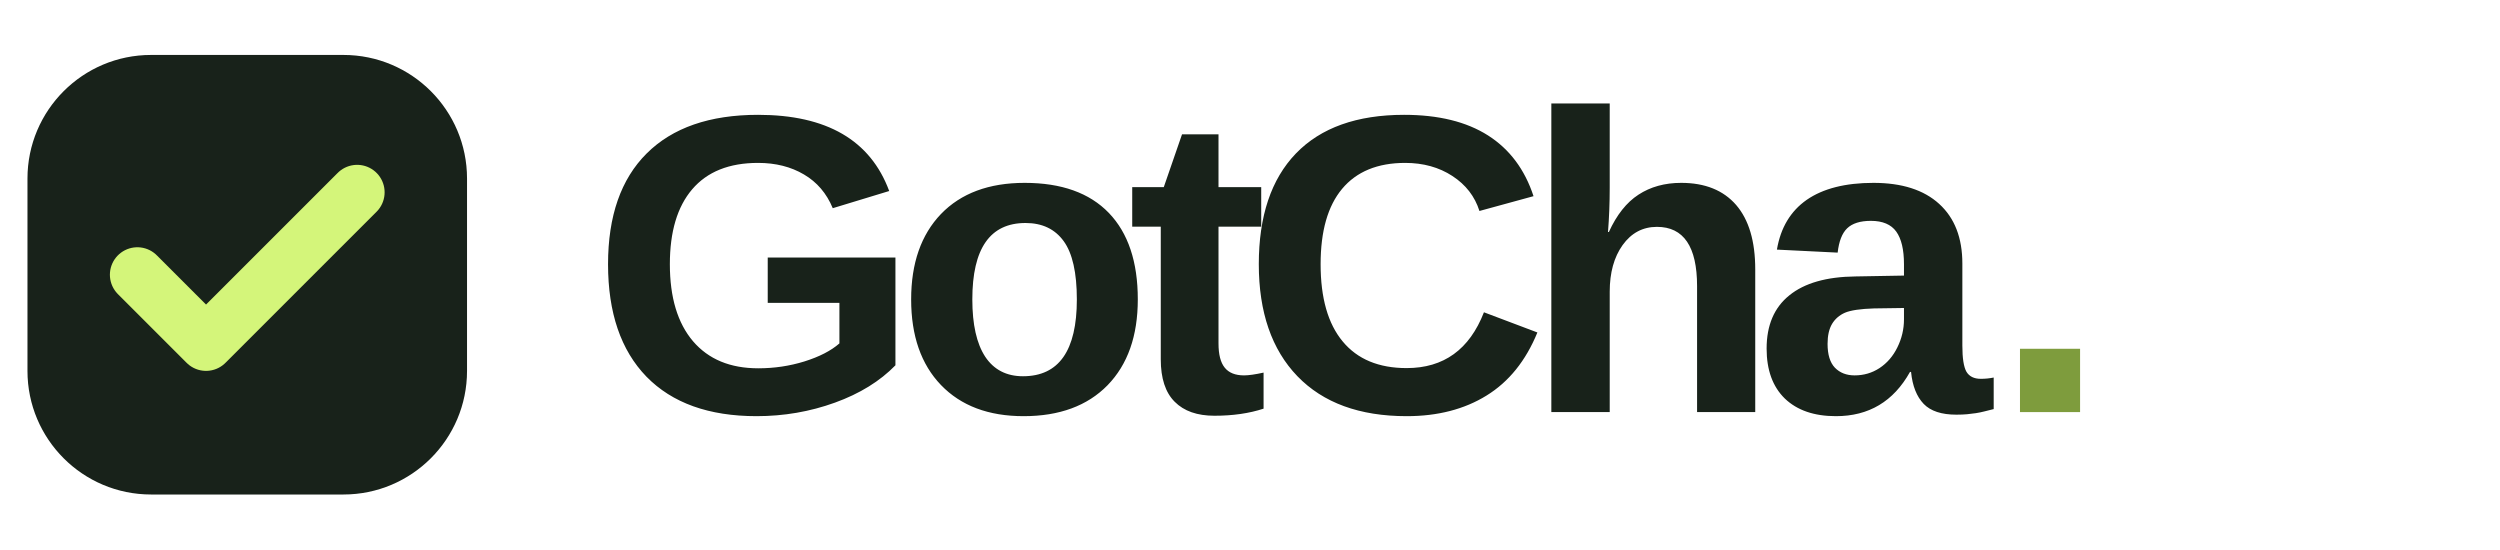
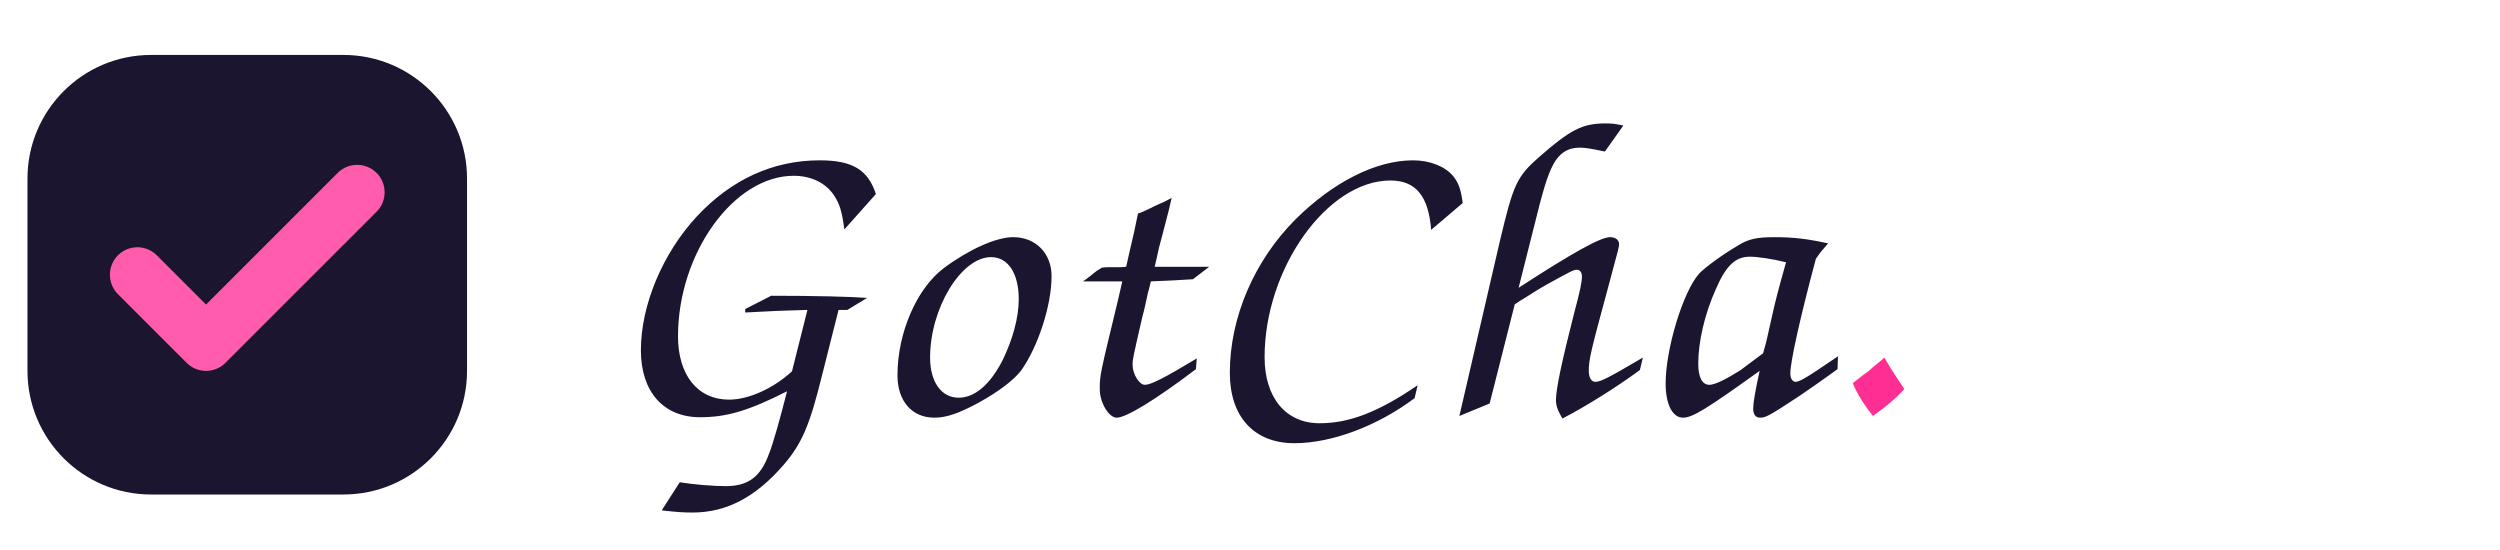
<svg xmlns="http://www.w3.org/2000/svg" width="182" height="40" viewBox="0 0 182 40" role="img" aria-labelledby="title">
-   <rect x="2" y="4" width="32" height="32" rx="9" fill="#18221a" />
-   <path d="m10 20 5 5 11-11" fill="none" stroke="#d4f57a" stroke-width="4" stroke-linecap="round" stroke-linejoin="round" />
-   <text x="43" y="30" fill="#18221a" font-family="Arial,Helvetica,sans-serif" font-size="31" font-weight="900" letter-spacing="-2">GotCha<tspan fill="#7e9c3d">.</tspan>
+   <rect x="2" y="4" width="32" height="32" rx="9" fill="#1b1530" />
+   <path d="m10 20 5 5 11-11" fill="none" stroke="#ff5cad" stroke-width="4" stroke-linecap="round" stroke-linejoin="round" />
+   <text x="43" y="30" fill="#1b1530" font-family="Bangers,'Comic Sans MS',cursive" font-size="31" letter-spacing="1">GotCha<tspan fill="#ff2e93">.</tspan>
  </text>
</svg>
